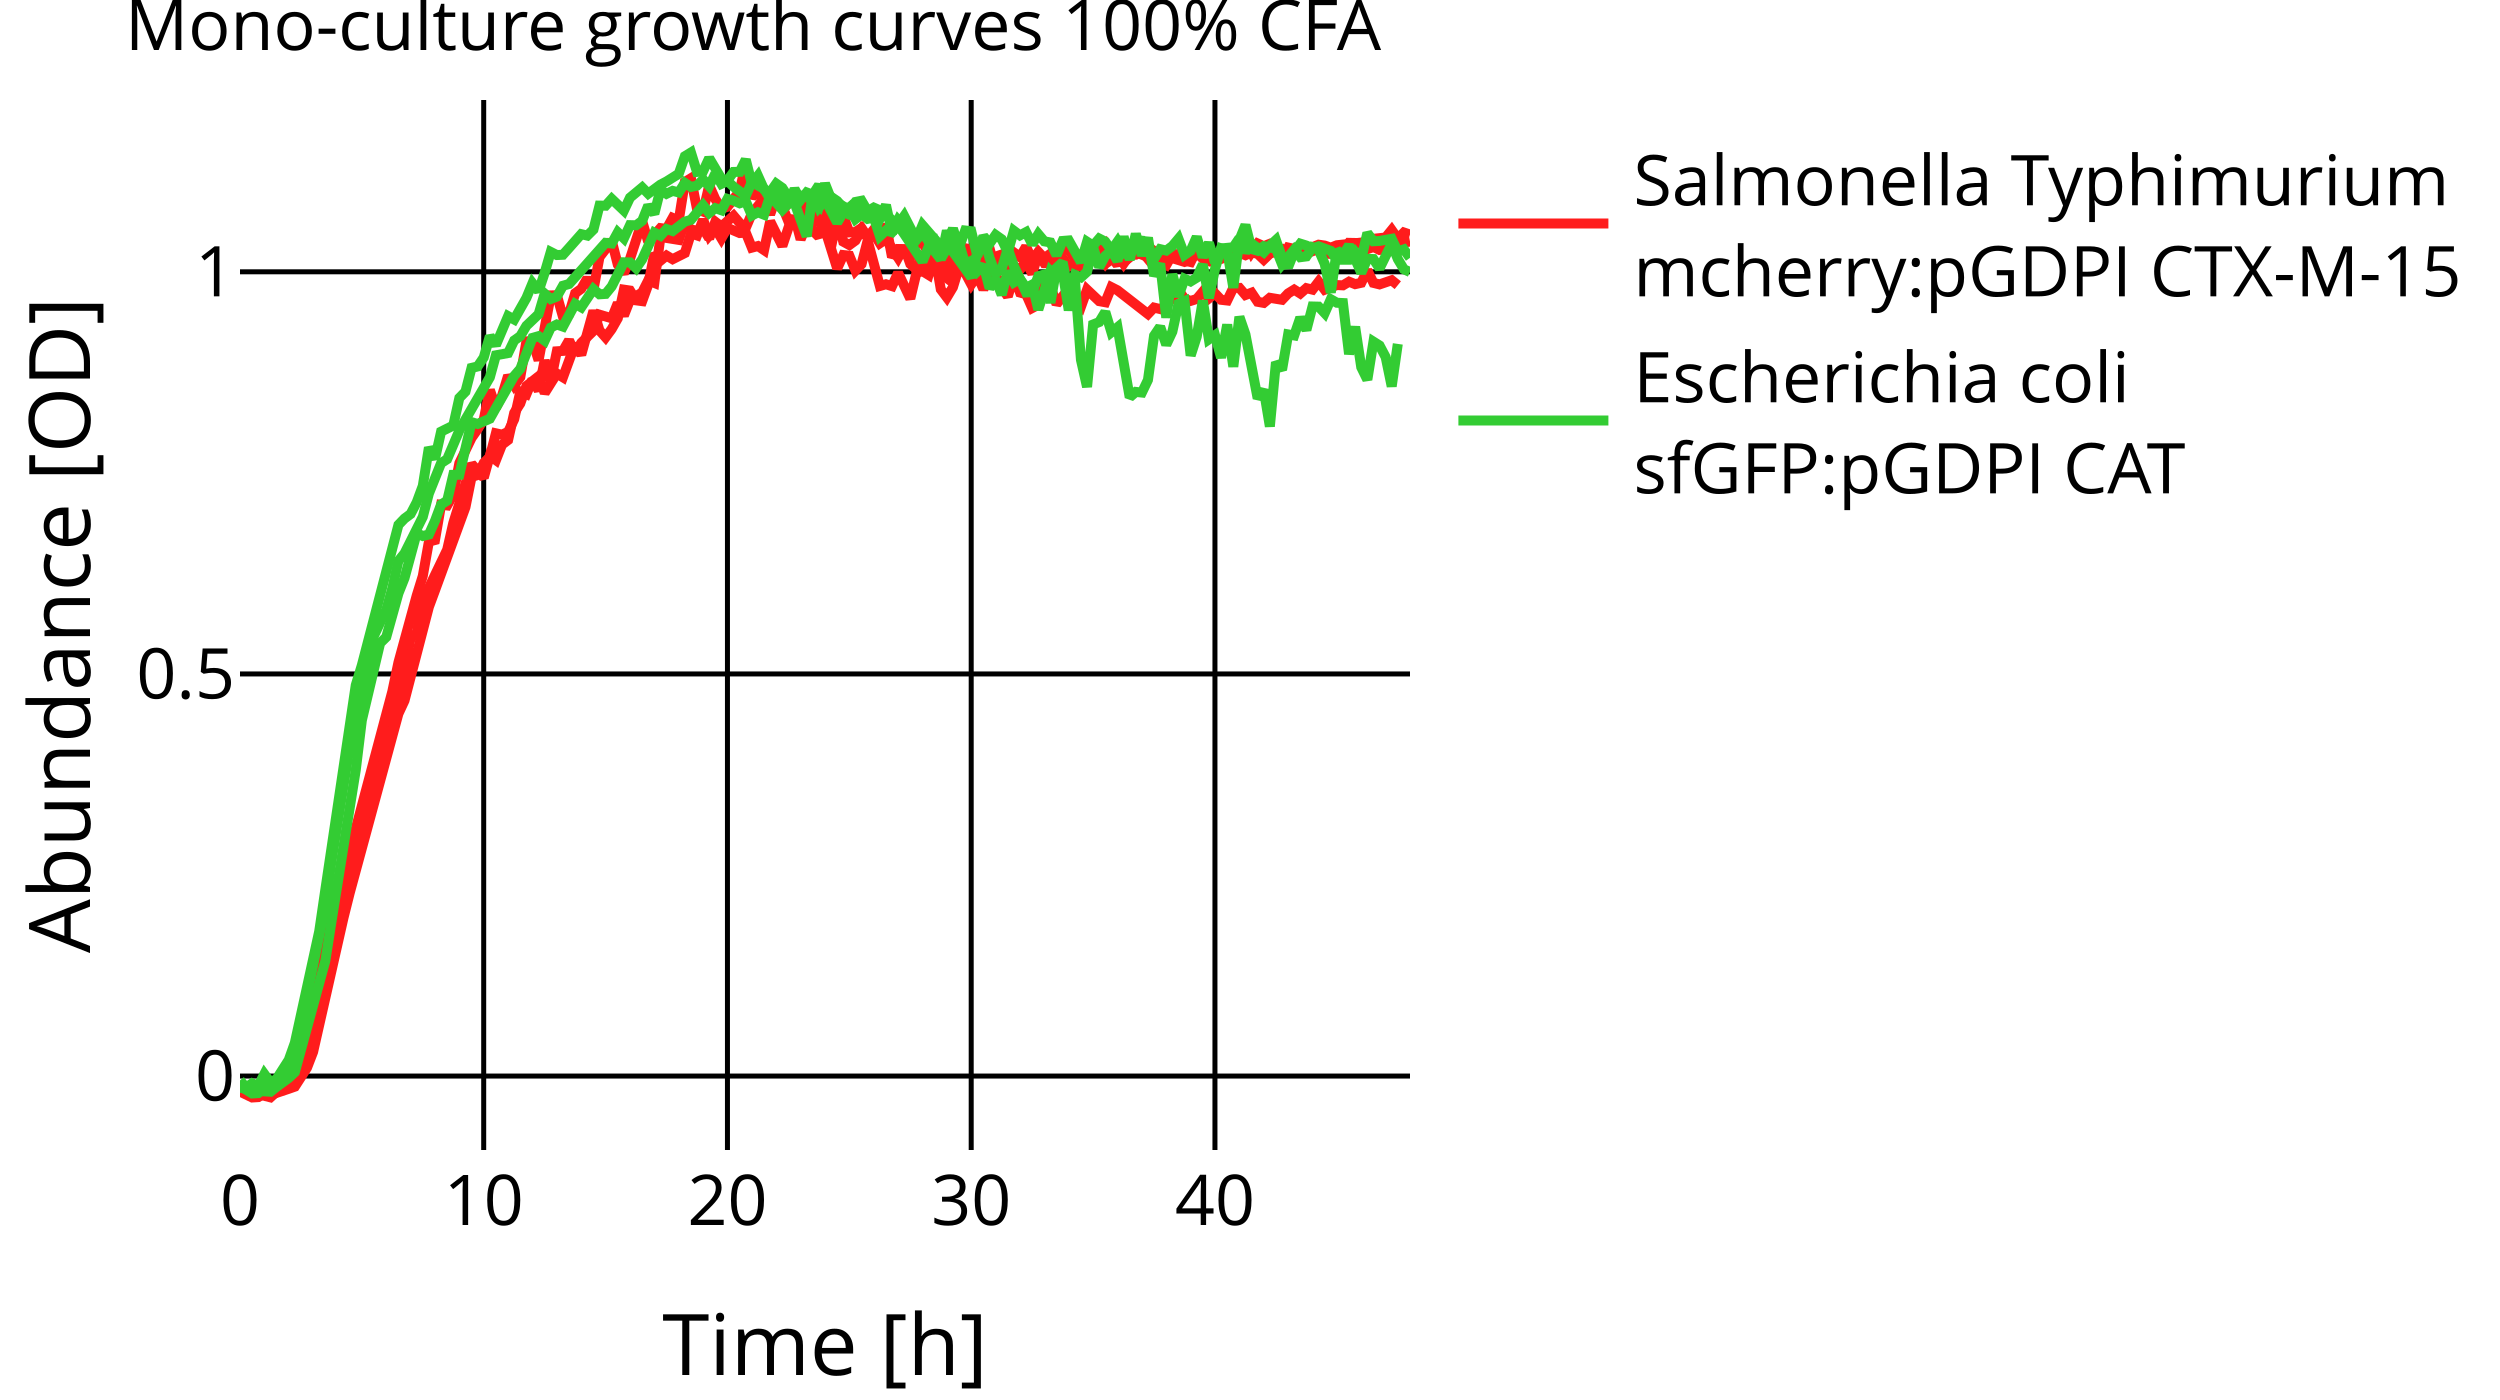
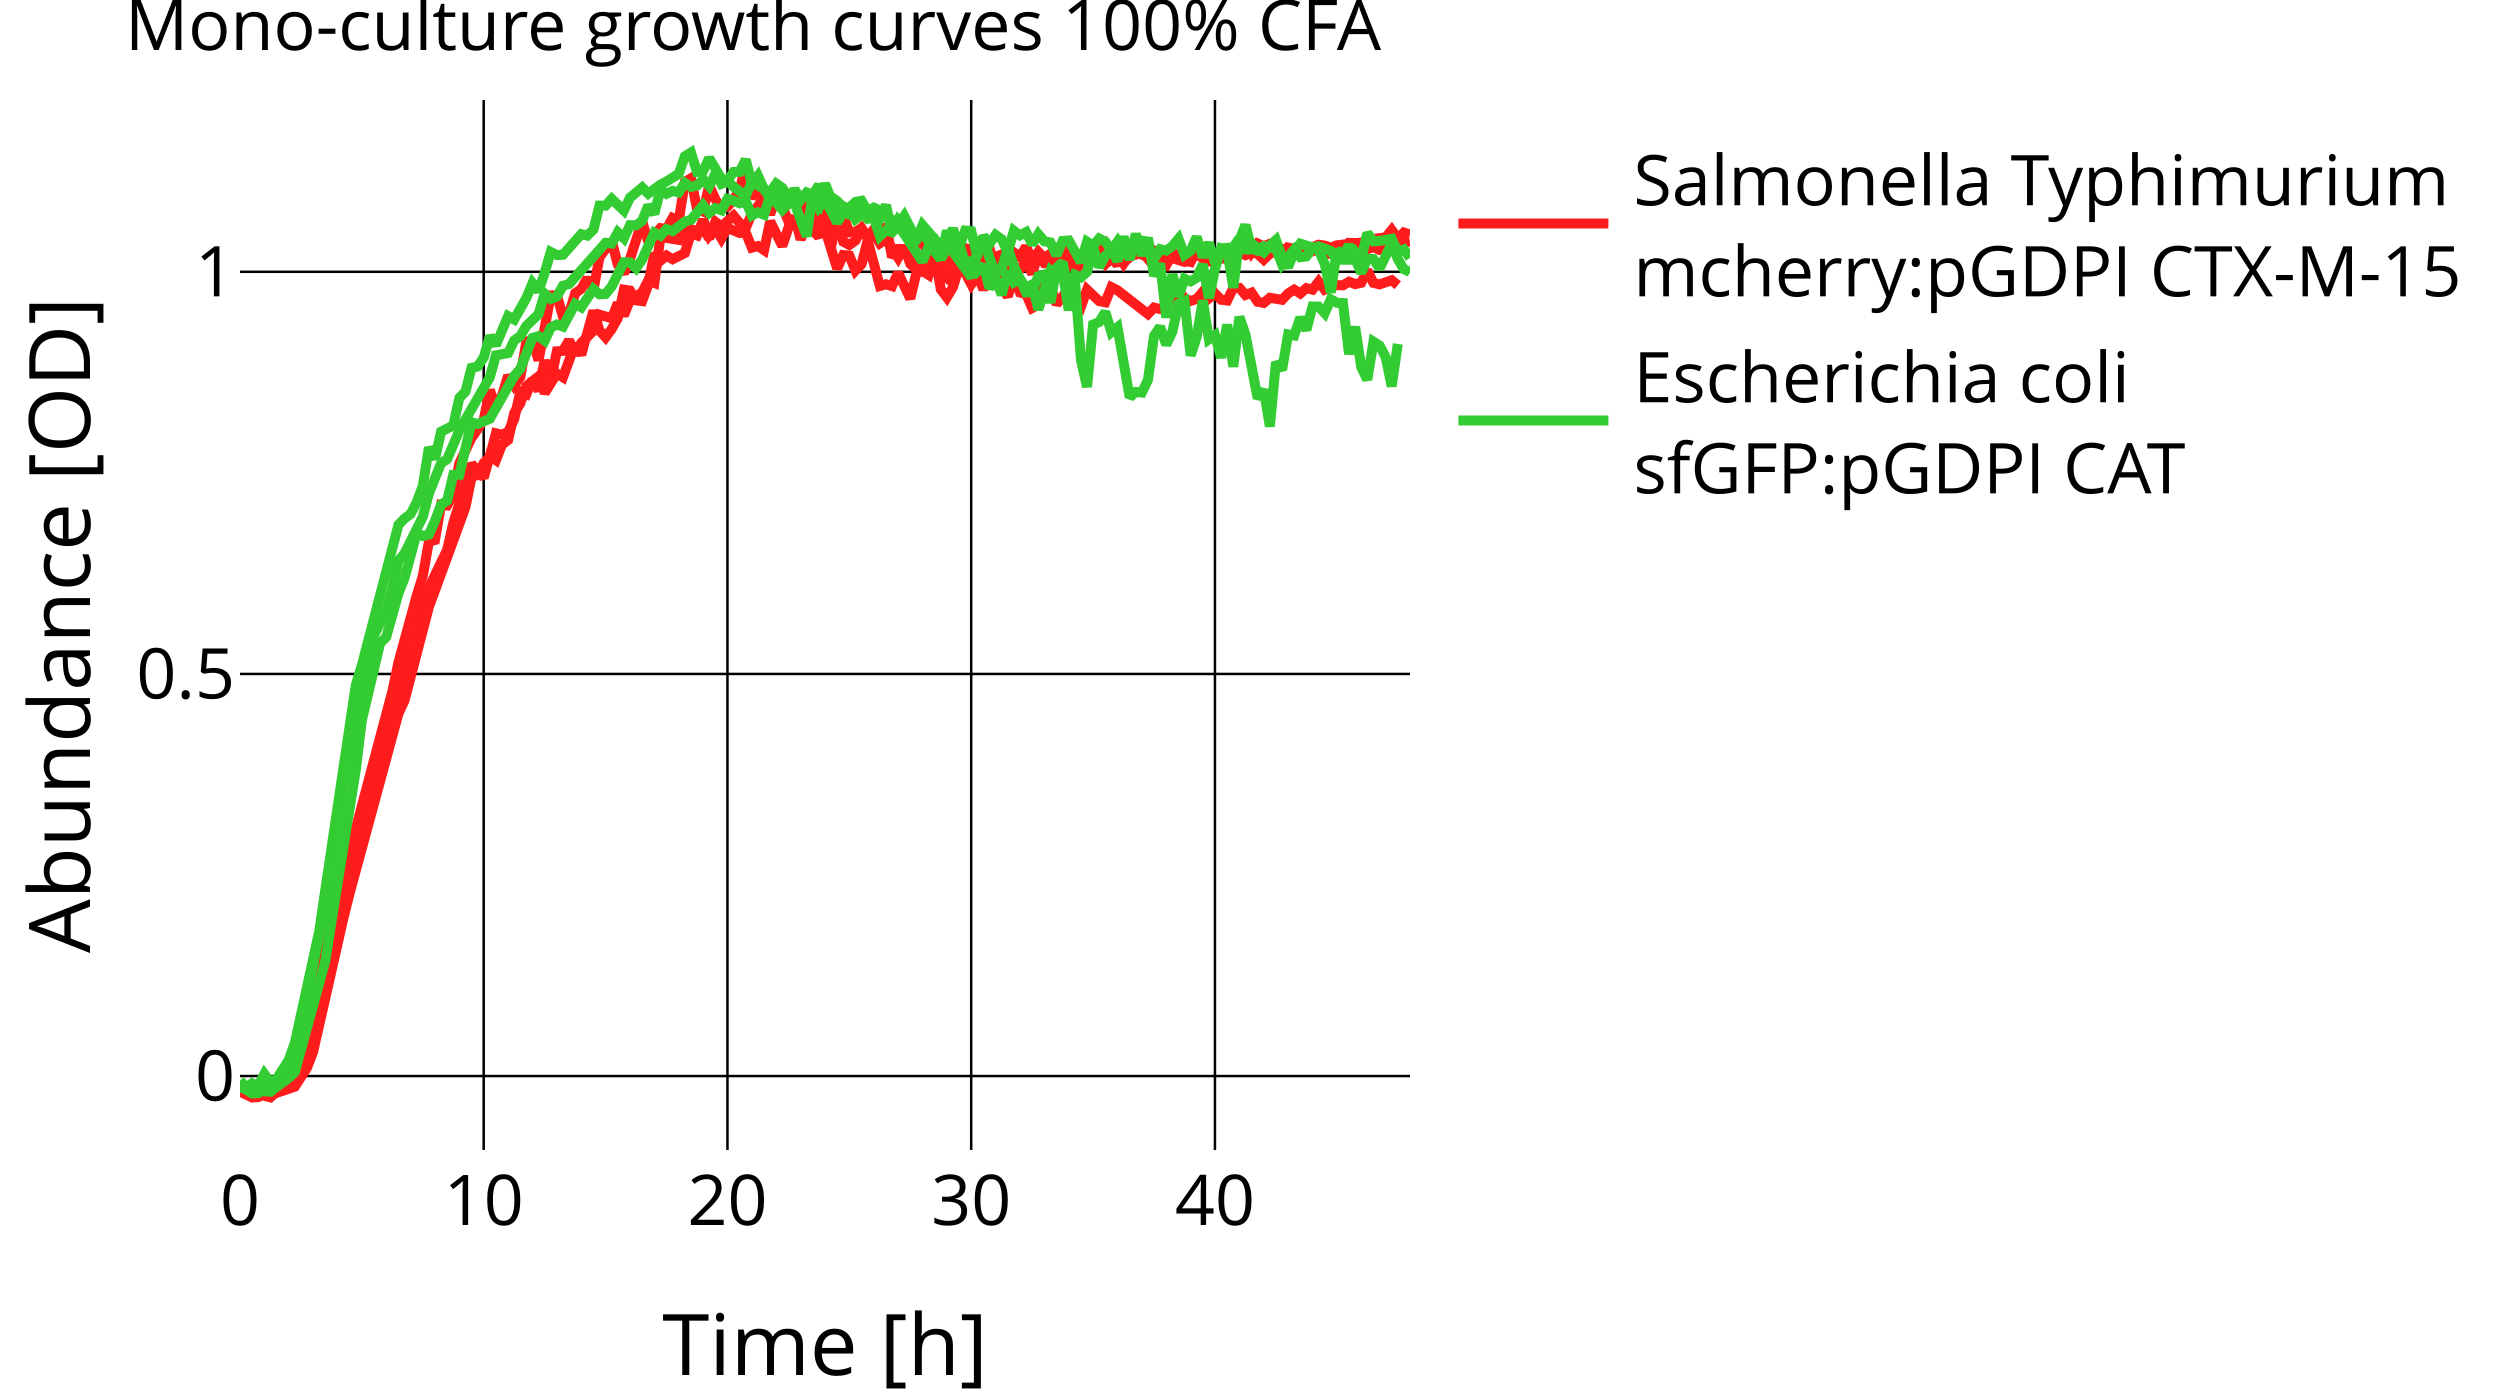
<svg xmlns="http://www.w3.org/2000/svg" class="main-svg" width="500" height="280" style="" viewBox="0 0 500 280">
  <rect x="0" y="0" width="500" height="280" style="fill: rgb(255, 255, 255); fill-opacity: 1;" />
-   <defs id="defs-2a836a">
+   <defs id="defs-ea02b7">
    <g class="clips">
-       <clipPath id="clip2a836axyplot" class="plotclip">
+       <clipPath id="clipea02b7xyplot" class="plotclip">
        <rect width="234" height="210" />
      </clipPath>
-       <clipPath class="axesclip" id="clip2a836ax">
+       <clipPath class="axesclip" id="clipea02b7x">
        <rect x="48" y="0" width="234" height="280" />
      </clipPath>
-       <clipPath class="axesclip" id="clip2a836ay">
+       <clipPath class="axesclip" id="clipea02b7y">
        <rect x="0" y="20" width="500" height="210" />
      </clipPath>
-       <clipPath class="axesclip" id="clip2a836axy">
+       <clipPath class="axesclip" id="clipea02b7xy">
        <rect x="48" y="20" width="234" height="210" />
      </clipPath>
    </g>
    <g class="gradients" />
    <g class="patterns" />
  </defs>
  <g class="bglayer" />
  <g class="layer-below">
    <g class="imagelayer" />
    <g class="shapelayer" />
  </g>
  <g class="cartesianlayer">
    <g class="subplot xy">
      <g class="layer-subplot">
        <g class="shapelayer" />
        <g class="imagelayer" />
      </g>
      <g class="minor-gridlayer">
        <g class="x" />
        <g class="y" />
      </g>
      <g class="gridlayer">
        <g class="x">
-           <path class="xgrid crisp" transform="translate(96.74,0)" d="M0,20v210" style="stroke: rgb(0, 0, 0); stroke-opacity: 1; stroke-width: 1px;" />
-           <path class="xgrid crisp" transform="translate(145.49,0)" d="M0,20v210" style="stroke: rgb(0, 0, 0); stroke-opacity: 1; stroke-width: 1px;" />
-           <path class="xgrid crisp" transform="translate(194.24,0)" d="M0,20v210" style="stroke: rgb(0, 0, 0); stroke-opacity: 1; stroke-width: 1px;" />
-           <path class="xgrid crisp" transform="translate(242.99,0)" d="M0,20v210" style="stroke: rgb(0, 0, 0); stroke-opacity: 1; stroke-width: 1px;" />
+           <path class="xgrid crisp" transform="translate(96.74,0)" d="M0,20v210" style="stroke: rgb(0, 0, 0); stroke-opacity: 1; stroke-width: 0.5px;" />
+           <path class="xgrid crisp" transform="translate(145.49,0)" d="M0,20v210" style="stroke: rgb(0, 0, 0); stroke-opacity: 1; stroke-width: 0.5px;" />
+           <path class="xgrid crisp" transform="translate(194.24,0)" d="M0,20v210" style="stroke: rgb(0, 0, 0); stroke-opacity: 1; stroke-width: 0.5px;" />
+           <path class="xgrid crisp" transform="translate(242.99,0)" d="M0,20v210" style="stroke: rgb(0, 0, 0); stroke-opacity: 1; stroke-width: 0.5px;" />
        </g>
        <g class="y">
-           <path class="ygrid crisp" transform="translate(0,134.79)" d="M48,0h234" style="stroke: rgb(0, 0, 0); stroke-opacity: 1; stroke-width: 1px;" />
-           <path class="ygrid crisp" transform="translate(0,54.36)" d="M48,0h234" style="stroke: rgb(0, 0, 0); stroke-opacity: 1; stroke-width: 1px;" />
+           <path class="ygrid crisp" transform="translate(0,134.79)" d="M48,0h234" style="stroke: rgb(0, 0, 0); stroke-opacity: 1; stroke-width: 0.5px;" />
+           <path class="ygrid crisp" transform="translate(0,54.36)" d="M48,0h234" style="stroke: rgb(0, 0, 0); stroke-opacity: 1; stroke-width: 0.5px;" />
        </g>
      </g>
      <g class="zerolinelayer">
-         <path class="yzl zl crisp" transform="translate(0,215.21)" d="M48,0h234" style="stroke: rgb(0, 0, 0); stroke-opacity: 1; stroke-width: 1px;" />
+         <path class="yzl zl crisp" transform="translate(0,215.21)" d="M48,0h234" style="stroke: rgb(0, 0, 0); stroke-opacity: 1; stroke-width: 0.5px;" />
      </g>
      <g class="layer-between">
        <g class="shapelayer" />
        <g class="imagelayer" />
      </g>
      <path class="xlines-below" />
      <path class="ylines-below" />
      <g class="overlines-below" />
      <g class="xaxislayer-below" />
      <g class="yaxislayer-below" />
      <g class="overaxes-below" />
      <g class="overplot">
-         <g class="xy" transform="translate(48,20)" clip-path="url(#clip2a836axyplot)">
+         <g class="xy" transform="translate(48,20)" clip-path="url(#clipea02b7xyplot)">
          <g class="scatterlayer mlayer">
-             <g class="trace scatter tracedf623e" style="stroke-miterlimit: 2; opacity: 1;">
+             <g class="trace scatter trace2e40e4" style="stroke-miterlimit: 2; opacity: 1;">
              <g class="fills" />
              <g class="errorbars" />
              <g class="lines">
                <path class="js-line" d="M0,198.32L2.43,199.5L3.65,199.42L4.87,198.67L6.09,198.99L9.75,197.76L10.97,197.33L13.4,193.55L14.62,190.39L20.72,163.47L21.93,158.64L31.68,122.75L32.9,120.12L37.78,101.38L39,98.08L45.09,81.44L46.31,75.4L47.53,75L48.75,72.59L49.97,71.38L51.18,66.66L52.4,66.93L53.62,66.37L54.84,63.85L56.06,58.33L57.28,58.84L58.5,55.91L59.72,58.11L60.93,52.08L62.15,56.21L63.37,50.26L64.59,50.18L65.81,48.06L67.03,50.79L68.25,48.57L70.68,46.18L71.9,42.94L74.34,43.66L75.56,40.63L76.78,43.1L78,39.99L80.43,38.49L81.65,36.08L82.87,36.58L84.09,27.39L87.75,27.98L88.97,24.47L90.19,25.91L91.4,26.13L92.62,25.7L93.84,27.68L95.06,24.36L96.28,25.3L98.72,23.15L99.94,24.6L101.15,25.59L102.37,22.7L104.81,19.7L106.03,22.86L107.25,19.45L108.47,19.8L109.69,20.63L110.9,19.13L112.12,23.1L113.34,20.82L114.56,18.81L115.78,23.74L117,23.82L118.22,21.46L119.44,23.26L120.65,23.15L121.87,26.48L123.09,26.4L124.31,25.59L125.53,27.44L126.75,25.91L127.97,28.06L129.19,24.87L130.4,31.41L131.62,29.8L132.84,29.83L134.06,31.6L135.28,28.62L136.5,28.52L137.72,30.55L140.15,33.31L141.37,27.09L143.81,33.07L145.03,32.13L146.25,34.17L147.47,31.81L148.69,28.01L149.9,29.64L151.12,34.09L152.34,31.95L153.56,30.71L154.78,33.21L156,33.93L157.22,32.38L158.44,34.73L159.66,30.74L160.87,32.64L162.09,32.67L163.31,32.62L164.53,31.63L165.75,33.31L166.97,32.86L169.41,32.59L170.62,29.75L173.06,32.78L174.28,31.38L175.5,32.99L176.72,29.59L177.94,31.46L179.16,30.47L180.37,30.93L181.59,29.32L185.25,31.95L186.47,31.63L188.91,32.38L190.12,31.95L191.34,30.55L192.56,31.76L193.78,32.21L195,30.93L196.22,30.63L197.44,31.36L198.66,31.28L199.87,29.94L201.09,27.9L202.31,30.45L203.53,28.7L204.75,29.24L205.97,28.76L207.19,29.27L208.41,31.57L209.62,29.51L210.84,29.78L212.06,31.12L215.72,29.8L216.94,30.69L218.16,30.79L219.37,29.88L220.59,30.55L221.81,28.57L224.25,28.62L225.47,29.83L226.69,29.4L227.91,29.99L229.12,29.86L230.34,28.57L231.56,27.47L232.78,28.54L234,28.3" style="vector-effect: none; fill: none; stroke: rgb(255, 28, 28); stroke-opacity: 1; stroke-width: 2px; opacity: 1;" />
              </g>
              <g class="points" />
              <g class="text" />
            </g>
-             <g class="trace scatter trace1819c2" style="stroke-miterlimit: 2; opacity: 1;">
+             <g class="trace scatter trace94849d" style="stroke-miterlimit: 2; opacity: 1;">
              <g class="fills" />
              <g class="errorbars" />
              <g class="lines">
                <path class="js-line" d="M0,197.86L2.44,198.78L3.65,198.86L6.09,199.47L7.31,198.35L8.53,197.03L9.75,197.19L10.97,196.52L12.19,193.63L14.62,186.95L15.84,179.88L18.28,168.59L19.5,166.61L20.72,159.53L21.94,157.04L24.37,144.81L25.59,140.95L30.47,124.44L31.69,117.49L32.9,113.95L34.12,107.6L35.34,106.58L36.56,100.07L41.44,89.93L42.65,84.63L46.31,72.8L47.53,74.12L48.75,75.54L49.97,71.14L51.19,72.03L52.41,68.92L53.62,68L54.84,62.59L56.06,60.69L57.28,57.2L59.72,55.27L60.94,58.59L63.37,54.71L64.59,55.46L67.03,48.81L68.25,50.95L70.69,42.16L71.9,46.1L73.12,47.47L74.34,45.81L75.56,43.66L76.78,37.93L78,38.11L79.22,40.07L80.44,40.23L81.65,36.91L82.87,30.71L84.09,32.13L85.31,31.12L86.53,31.84L88.97,30.61L90.19,26.69L91.41,27.09L92.62,23.96L93.84,27.09L95.06,25.65L96.28,27.68L97.5,25.57L99.94,26.61L101.16,26.53L102.37,29.53L103.59,29.21L104.81,30.02L106.03,24.28L108.47,29.19L109.69,25.54L110.91,23.29L112.12,27.87L113.34,24.92L114.56,24.57L115.78,20.9L117,25.86L119.44,33.69L120.66,31.01L121.87,31.14L123.09,34.12L124.31,32.83L125.53,28.11L127.97,37.2L129.19,36.85L130.41,37.23L131.62,34.57L134.06,39.72L135.28,34.6L136.5,34.23L137.72,34.98L138.94,30.74L140.16,37.87L141.37,39.48L142.59,37.44L143.81,33.42L145.03,34.55L146.25,36.85L147.47,35.06L148.69,37.84L149.91,35.22L151.12,34.84L152.34,37.5L153.56,39.27L154.78,35.19L156,38.51L157.22,38.84L158.44,41.6L159.66,40.95L160.87,35.73L162.09,37.31L163.31,40.82L164.53,39.27L165.75,40.28L166.97,40.26L168.19,41.36L169.41,37.93L171.84,40.23L173.06,40.45L174.28,37.44L175.5,38.06L181.59,42.8L182.81,41.52L184.03,41.81L185.25,41.06L187.69,38.03L188.91,39.75L190.13,40.18L191.34,39.8L192.56,38.35L193.78,39.67L195,38.68L196.22,39.96L197.44,40.1L198.66,37.58L199.88,37.58L201.09,39L202.31,38.54L203.53,40.36L204.75,40.58L205.97,39.56L208.41,39.96L209.63,38.68L210.84,37.93L212.06,38.7L213.28,37.63L214.5,37.93L215.72,36.34L216.94,37.95L219.38,37.01L220.59,37.07L221.81,36.34L223.03,36.83L224.25,36.56L225.47,34.06L226.69,36.58L227.91,36.88L230.34,36.05L231.56,37.04" style="vector-effect: none; fill: none; stroke: rgb(255, 28, 28); stroke-opacity: 1; stroke-width: 2px; opacity: 1;" />
              </g>
              <g class="points" />
              <g class="text" />
            </g>
-             <g class="trace scatter trace39a547" style="stroke-miterlimit: 2; opacity: 1;">
+             <g class="trace scatter trace8e8524" style="stroke-miterlimit: 2; opacity: 1;">
              <g class="fills" />
              <g class="errorbars" />
              <g class="lines">
                <path class="js-line" d="M0,196.87L1.22,198.16L2.43,197.46L3.65,198.16L4.87,195.93L6.09,197.78L7.31,197.41L10.97,194.03L12.19,191.83L14.62,182.1L15.84,173.2L30.47,118.27L31.69,112.48L35.34,99.13L36.56,95.19L37.78,88.33L39,88L40.22,80.95L41.44,81.09L42.65,78.94L43.87,72.62L46.31,67.58L47.53,65.83L48.75,63.88L49.97,58L51.18,61.54L52.4,59.16L53.62,55.14L54.84,57.09L56.06,55.43L57.28,48.27L58.5,48.22L59.72,52.05L62.15,39.08L63.37,39.05L64.59,43.34L65.81,42.78L67.03,38.65L68.25,37.76L69.47,35.65L70.69,37.98L71.9,31.41L73.12,29.83L74.34,28.14L75.56,32.94L76.78,34.65L78,31.76L80.44,24.25L81.65,28.38L84.09,25.62L85.31,25.78L86.53,23.58L87.75,24.09L88.97,16.4L90.19,15.65L91.4,21.79L92.62,22.3L93.84,17.09L95.06,19.83L96.28,21.71L97.5,21.36L99.94,18.22L101.15,12.73L102.37,19.64L103.59,17.42L104.81,20.61L106.03,21.68L107.25,20.42L108.47,21.28L109.69,24.31L110.9,24.28L113.34,25.08L114.56,26.13L115.78,27.36L117,22.51L118.22,29.37L119.44,23.5L120.65,28.33L121.87,29L123.09,28.11L124.31,25.94L125.53,27.55L126.75,26.67L127.97,28.65L129.19,27.82L131.62,31.54L132.84,29.32L134.06,32.8L135.28,33.9L136.5,30.5L137.72,33.34L138.94,31.76L140.15,34.71L141.37,35.62L142.59,29.91L143.81,33.98L145.03,29.64L146.25,29.94L147.47,34.76L148.69,29.8L149.91,33.07L151.12,31.33L152.34,30.9L153.56,35.57L154.78,30.5L156,31.41L157.22,29.32L158.44,32.05L159.66,30.37L160.87,31.65L162.09,30.74L163.31,31.84L164.53,29.64L165.75,30.02L166.97,31.81L168.19,33.72L169.41,31.25L170.62,31.22L171.84,30.28L173.06,28.97L174.28,31.84L175.5,30.9L176.72,32.72L177.94,30.95L179.16,30.93L180.37,30.23L181.59,31.76L182.81,33.26L184.03,32.4L185.25,33.02L186.47,30.82L187.69,30.82L188.91,32.11L190.12,32.4L191.34,29.96L192.56,31.57L193.78,30.82L195,32.05L196.22,31.79L197.44,31.25L198.66,31.71L199.87,30.55L201.09,31.04L202.31,30.47L203.53,30.77L204.75,31.92L205.97,30.74L208.41,29.88L209.62,31.17L212.06,29.53L213.28,29.91L215.72,28.94L216.94,29.11L218.16,29.53L219.37,29.05L225.47,28.38L226.69,27.76L229.12,27.5L230.34,26L231.56,27.74L232.78,26.5L234,26.91" style="vector-effect: none; fill: none; stroke: rgb(255, 28, 28); stroke-opacity: 1; stroke-width: 2px; opacity: 1;" />
              </g>
              <g class="points" />
              <g class="text" />
            </g>
-             <g class="trace scatter tracea7f03a" style="stroke-miterlimit: 2; opacity: 1;">
+             <g class="trace scatter trace7e0166" style="stroke-miterlimit: 2; opacity: 1;">
              <g class="fills" />
              <g class="errorbars" />
              <g class="lines">
                <path class="js-line" d="M0,197.19L2.43,198.7L3.65,198.62L4.87,197.54L6.09,197.7L8.53,196.15L9.75,193.74L10.97,190.73L12.18,184.94L17.06,161.19L18.28,152.32L23.15,121.78L24.37,117.22L26.81,107.12L28.03,104.52L29.25,101.97L30.47,97.63L31.68,92.19L32.9,90.68L36.56,83.37L37.78,78.7L40.22,72.62L41.43,71.84L43.87,66.1L45.09,63.9L49.97,55.46L51.18,51.06L53.62,50.61L54.84,48.09L56.06,47.23L57.28,45.16L59.72,42.83L60.93,38.73L62.15,39.8L63.37,39.32L64.59,37.15L65.81,36.8L73.12,28.57L74.34,28.7L75.56,26.48L76.78,27.66L78,25.03L79.22,25.06L80.43,24.17L81.65,21.12L82.87,22.75L84.09,17.9L85.31,18.76L86.53,18.17L87.75,18.49L88.97,16.59L90.19,17.39L91.4,17.12L92.62,15.89L93.84,17.23L95.06,14.71L96.28,16.77L97.5,16.21L98.72,17.36L101.15,19.16L102.37,16.42L104.81,17.77L106.03,19.8L107.25,18.49L108.47,21.25L109.69,19.35L110.9,20.58L113.34,27.26L114.56,18.65L115.78,21.49L117,20.12L118.22,19.37L119.44,20.2L121.87,22.94L123.09,23.34L124.31,21.41L125.53,23.26L126.75,22.54L127.97,23.72L129.19,21.01L130.4,26.59L131.62,24.01L132.84,25.33L135.28,27.98L136.5,26.42L138.94,30.28L140.15,31.87L141.37,26.13L142.59,30.34L146.25,35.46L147.47,30.53L148.69,27.52L149.9,31.57L151.12,34.73L152.34,33.72L153.56,29.75L154.78,33.21L157.22,38.49L158.44,38.43L159.66,35.24L160.87,34.9L162.09,40.55L163.31,33.58L164.53,32.43L165.75,38.62L166.97,34.95L168.19,35.46L169.41,34.36L170.62,29.43L171.84,33.39L173.06,31.17L174.28,30.1L175.5,32.19L176.72,27.34L177.94,31.95L179.16,26.77L180.37,31.09L181.59,27.55L182.81,35.16L184.03,32.72L185.25,43.53L186.47,34.84L187.69,39.29L188.91,35.75L190.12,36.29L191.34,35.54L192.56,32.89L193.78,39.61L195,33.82L196.22,29.67L197.44,30.07L198.66,37.55L199.87,28.01L201.09,25L202.31,29.8L203.53,30.15L204.75,29.24L207.19,29.75L208.41,32.86L210.84,29.94L212.06,31.44L213.28,31.28L214.5,29.48L215.72,29.96L216.94,32.78L218.16,38.51L219.37,30.04L220.59,31.04L221.81,29.05L224.25,34.57L225.47,31.76L226.69,31.81L227.91,33.69L230.34,28.73L231.56,31.81L232.78,33.85L234,34.41" style="vector-effect: none; fill: none; stroke: rgb(51, 204, 51); stroke-opacity: 1; stroke-width: 2px; opacity: 1;" />
              </g>
              <g class="points" />
              <g class="text" />
            </g>
-             <g class="trace scatter trace313229" style="stroke-miterlimit: 2; opacity: 1;">
+             <g class="trace scatter traced0bdc3" style="stroke-miterlimit: 2; opacity: 1;">
              <g class="fills" />
              <g class="errorbars" />
              <g class="lines">
                <path class="js-line" d="M0,197.54L3.65,198.21L4.87,198.27L6.09,198.35L7.31,197.38L9.75,195.59L10.97,194.43L17.06,172.21L18.28,164.41L23.15,134.03L24.37,124.06L28.03,108.62L29.25,107.41L31.69,98.67L32.9,95.62L35.34,86.64L36.56,87.2L37.78,86.9L39,84.17L40.22,80.9L41.44,80.12L42.65,74.97L43.87,74.95L46.31,64.44L47.53,64.79L49.97,63.74L51.19,61.57L54.84,55.19L56.06,53.77L58.5,47.58L59.72,47.23L60.94,48.14L62.15,45.51L63.37,44.9L64.59,45.32L67.03,40.77L68.25,41.46L70.69,37.82L71.9,38.86L73.12,38.78L74.34,37.28L76.78,32.46L78,32.48L79.22,33.64L80.44,31.87L82.87,26.53L84.09,27.15L85.31,25.81L86.53,26.21L88.97,24.33L90.19,23.96L92.62,21.06L93.84,22.59L95.06,21.63L96.28,22.05L97.5,19.78L98.72,20.12L99.94,20.66L101.16,20.26L102.37,23.1L103.59,22.46L104.81,22.94L106.03,19.13L108.47,21.95L109.69,20.71L110.91,17.82L112.12,19.99L113.34,18.49L114.56,18.94L115.78,17.04L117,19.91L119.44,24.52L120.66,22.48L121.87,21.49L123.09,23.82L124.31,22.86L125.53,23.77L126.75,23.48L127.97,27.23L129.19,26.08L130.41,26.45L131.62,25.08L132.84,26.8L136.5,32.3L137.72,29.35L138.94,28.33L140.16,31.76L141.37,29.67L142.59,30.2L143.81,28.6L145.03,32.78L146.25,32.19L147.47,34.25L148.69,33.02L149.91,37.63L151.12,35.81L152.34,38.94L153.56,34.28L154.78,36.48L156,35.78L157.22,37.55L158.44,36.93L159.66,41.92L162.09,34.25L163.31,35.51L164.53,34.44L165.75,42.05L166.97,35.75L168.19,51.97L169.41,57.39L170.62,44.9L171.84,44.41L173.06,42.38L174.28,46.45L175.5,45.46L177.94,59.45L179.16,58.38L180.38,58.51L181.59,55.99L182.81,47.15L184.03,45.35L185.25,48.94L186.47,46.34L187.69,40.77L188.91,40.23L190.13,51.11L191.34,47.36L192.56,40.12L193.78,47.87L195,47.04L196.22,51.54L197.44,44.92L198.66,53.34L199.88,43.37L201.09,46.88L203.53,59.67L204.75,57.95L205.97,65.3L207.19,52.46L208.41,53.96L209.63,46.88L210.84,47.09L212.06,43.53L213.28,45.99L214.5,41.3L215.72,41.33L216.94,42.62L218.16,39.86L219.38,40.55L220.59,40.61L221.81,50.82L223.03,45.35L224.25,53.45L225.47,55.94L226.69,48.33L227.91,49.1L229.13,51.41L230.34,57.28L231.56,48.78" style="vector-effect: none; fill: none; stroke: rgb(51, 204, 51); stroke-opacity: 1; stroke-width: 2px; opacity: 1;" />
              </g>
              <g class="points" />
              <g class="text" />
            </g>
-             <g class="trace scatter tracee23a3a" style="stroke-miterlimit: 2; opacity: 1;">
+             <g class="trace scatter traceddb428" style="stroke-miterlimit: 2; opacity: 1;">
              <g class="fills" />
              <g class="errorbars" />
              <g class="lines">
                <path class="js-line" d="M0,196.07L1.22,197.52L2.43,196.66L3.65,197.19L4.87,194.81L6.09,196.5L7.31,195.8L9.75,191.99L10.97,188.56L15.84,166.28L17.06,157.97L23.15,117.04L24.37,113.04L31.69,84.97L32.9,83.71L34.12,82.8L35.34,80.47L36.56,77.17L37.78,69.51L39,71.76L40.22,66.32L42.65,65.11L43.87,59.59L45.09,58.33L46.31,53.58L47.53,53.29L48.75,51.49L49.97,47.23L51.18,49L53.62,43.23L54.84,43.9L57.28,39.59L58.5,36.64L59.72,38.22L60.93,34.57L62.15,30.39L63.37,31.01L64.59,30.95L65.81,29.59L68.25,26.83L69.47,27.12L70.69,25.91L71.9,21.12L73.12,21.14L74.34,19.78L76.78,22.11L78,19.53L80.44,17.5L81.65,18.73L84.09,16.93L85.31,16.29L87.75,14.76L88.97,11.25L90.19,10.5L91.4,14.39L92.62,14.25L93.84,11.63L96.28,15.75L97.5,16.05L98.72,14.39L99.94,14.36L101.15,11.92L102.37,16.75L103.59,15.16L104.81,17.87L106.03,18.46L107.25,16.72L108.47,17.58L109.69,19.48L112.12,19.13L113.34,19.29L115.78,21.25L117,16.72L119.44,22.86L120.65,21.25L121.87,21.92L123.09,20.39L124.31,20.15L125.53,22.24L126.75,21.52L127.97,22.05L131.62,24.95L132.84,23.21L135.28,27.95L136.5,25.03L140.15,29.24L141.37,28.7L142.59,25.73L143.81,29.48L145.03,26.1L146.25,26.24L147.47,31.22L148.69,27.23L149.91,28.73L151.12,26.99L152.34,27.85L153.56,30.42L154.78,26.16L156,27.07L157.22,26.42L158.44,28.84L159.66,26.83L160.87,28.27L162.09,28.49L163.31,31.04L164.53,28.19L165.75,28.09L168.19,32.43L169.41,28.35L170.62,29.13L171.84,27.71L173.06,28.33L174.28,30.07L175.5,28.33L176.72,30.63L177.94,29.99L179.16,28.03L180.37,28.14L181.59,30.15L182.81,31.81L184.03,29.83L185.25,30.12L186.47,29.21L187.69,27.76L188.91,30.98L190.12,30.15L191.34,27.39L192.56,31.41L193.78,28.57L195,32.54L196.22,29.69L198.66,29.45L199.87,27.66L201.09,30.39L202.31,28.7L204.75,30.47L205.97,29.13L207.19,28.01L208.41,31.49L209.62,33.42L210.84,30.37L212.06,28.73L213.28,29.11L214.5,29.67L215.72,29.27L218.16,30.18L219.37,31.95L221.81,31.95L223.03,30.37L224.25,31.81L225.47,26.61L226.69,28.25L227.91,28.19L230.34,27.76L231.56,30.31L232.78,29.88L234,31.57" style="vector-effect: none; fill: none; stroke: rgb(51, 204, 51); stroke-opacity: 1; stroke-width: 2px; opacity: 1;" />
              </g>
              <g class="points" />
              <g class="text" />
            </g>
          </g>
        </g>
      </g>
      <path class="xlines-above crisp" d="M0,0" style="fill: none;" />
      <path class="ylines-above crisp" d="M0,0" style="fill: none;" />
      <g class="overlines-above" />
      <g class="xaxislayer-above">
        <g class="xtick">
          <text text-anchor="middle" x="0" y="245" transform="translate(47.99,0)" style="font-family: 'Open Sans', verdana, arial, sans-serif; font-size: 14px; fill: rgb(0, 0, 0); fill-opacity: 1; white-space: pre; opacity: 1;">0</text>
        </g>
        <g class="xtick">
          <text text-anchor="middle" x="0" y="245" style="font-family: 'Open Sans', verdana, arial, sans-serif; font-size: 14px; fill: rgb(0, 0, 0); fill-opacity: 1; white-space: pre; opacity: 1;" transform="translate(96.74,0)">10</text>
        </g>
        <g class="xtick">
          <text text-anchor="middle" x="0" y="245" style="font-family: 'Open Sans', verdana, arial, sans-serif; font-size: 14px; fill: rgb(0, 0, 0); fill-opacity: 1; white-space: pre; opacity: 1;" transform="translate(145.49,0)">20</text>
        </g>
        <g class="xtick">
          <text text-anchor="middle" x="0" y="245" style="font-family: 'Open Sans', verdana, arial, sans-serif; font-size: 14px; fill: rgb(0, 0, 0); fill-opacity: 1; white-space: pre; opacity: 1;" transform="translate(194.24,0)">30</text>
        </g>
        <g class="xtick">
          <text text-anchor="middle" x="0" y="245" style="font-family: 'Open Sans', verdana, arial, sans-serif; font-size: 14px; fill: rgb(0, 0, 0); fill-opacity: 1; white-space: pre; opacity: 1;" transform="translate(242.99,0)">40</text>
        </g>
      </g>
      <g class="yaxislayer-above">
        <g class="ytick">
          <text text-anchor="end" x="47" y="4.9" transform="translate(0,215.21)" style="font-family: 'Open Sans', verdana, arial, sans-serif; font-size: 14px; fill: rgb(0, 0, 0); fill-opacity: 1; white-space: pre; opacity: 1;">0</text>
        </g>
        <g class="ytick">
          <text text-anchor="end" x="47" y="4.9" style="font-family: 'Open Sans', verdana, arial, sans-serif; font-size: 14px; fill: rgb(0, 0, 0); fill-opacity: 1; white-space: pre; opacity: 1;" transform="translate(0,134.79)">0.5</text>
        </g>
        <g class="ytick">
          <text text-anchor="end" x="47" y="4.9" style="font-family: 'Open Sans', verdana, arial, sans-serif; font-size: 14px; fill: rgb(0, 0, 0); fill-opacity: 1; white-space: pre; opacity: 1;" transform="translate(0,54.36)">1</text>
        </g>
      </g>
      <g class="overaxes-above" />
    </g>
  </g>
  <g class="polarlayer" />
  <g class="smithlayer" />
  <g class="ternarylayer" />
  <g class="geolayer" />
  <g class="funnelarealayer" />
  <g class="pielayer" />
  <g class="iciclelayer" />
  <g class="treemaplayer" />
  <g class="sunburstlayer" />
  <g class="glimages" />
-   <defs id="topdefs-2a836a">
+   <defs id="topdefs-ea02b7">
    <g class="clips" />
-     <clipPath id="legend2a836a">
+     <clipPath id="legendea02b7">
      <rect width="213" height="89" x="0" y="0" />
    </clipPath>
  </defs>
  <g class="layer-above">
    <g class="imagelayer" />
    <g class="shapelayer" />
  </g>
  <g class="infolayer">
    <g class="legend" pointer-events="all" transform="translate(286.68,20)">
      <rect class="bg" shape-rendering="crispEdges" width="213" height="89" x="0" y="0" style="stroke: rgb(68, 68, 68); stroke-opacity: 1; fill: rgb(255, 255, 255); fill-opacity: 1; stroke-width: 0px;" />
-       <g class="scrollbox" transform="" clip-path="url(#legend2a836a)">
+       <g class="scrollbox" transform="" clip-path="url(#legendea02b7)">
        <g class="groups">
          <g class="traces" transform="translate(0,24.7)" style="opacity: 1;">
            <text class="legendtext" text-anchor="start" x="40" y="-3.64" style="font-family: 'Open Sans', verdana, arial, sans-serif; font-size: 14px; fill: rgb(0, 0, 0); fill-opacity: 1; white-space: pre;">
              <tspan class="line" dy="0em" x="40" y="-3.64">Salmonella Typhimurium </tspan>
              <tspan class="line" dy="1.3em" x="40" y="-3.64">mcherry:pGDPI CTX-M-15</tspan>
            </text>
            <g class="layers" style="opacity: 1;">
              <g class="legendfill" />
              <g class="legendlines">
                <path class="js-line" d="M5,0h30" style="fill: none; stroke: rgb(255, 28, 28); stroke-opacity: 1; stroke-width: 2px;" />
              </g>
              <g class="legendsymbols">
                <g class="legendpoints" />
              </g>
            </g>
            <rect class="legendtoggle" x="0" y="-19.7" width="207.078" height="39.4" style="fill: rgb(0, 0, 0); fill-opacity: 0;" />
          </g>
          <g class="traces" transform="translate(0,64.1)" style="opacity: 1;">
            <text class="legendtext" text-anchor="start" x="40" y="-3.64" style="font-family: 'Open Sans', verdana, arial, sans-serif; font-size: 14px; fill: rgb(0, 0, 0); fill-opacity: 1; white-space: pre;">
              <tspan class="line" dy="0em" x="40" y="-3.64">Escherichia coli  </tspan>
              <tspan class="line" dy="1.3em" x="40" y="-3.64">sfGFP:pGDPI CAT</tspan>
            </text>
            <g class="layers" style="opacity: 1;">
              <g class="legendfill" />
              <g class="legendlines">
                <path class="js-line" d="M5,0h30" style="fill: none; stroke: rgb(51, 204, 51); stroke-opacity: 1; stroke-width: 2px;" />
              </g>
              <g class="legendsymbols">
                <g class="legendpoints" />
              </g>
            </g>
            <rect class="legendtoggle" x="0" y="-19.7" width="207.078" height="39.4" style="fill: rgb(0, 0, 0); fill-opacity: 0;" />
          </g>
        </g>
      </g>
      <rect class="scrollbar" rx="20" ry="3" width="0" height="0" x="0" y="0" style="fill: rgb(128, 139, 164); fill-opacity: 1;" />
    </g>
    <g class="g-gtitle">
      <text class="gtitle" x="25" y="10" text-anchor="start" dy="0em" style="opacity: 1; font-family: 'Open Sans', verdana, arial, sans-serif; font-size: 14px; fill: rgb(0, 0, 0); fill-opacity: 1; white-space: pre;">Mono-culture growth curves 100% CFA</text>
    </g>
    <g class="g-xtitle" transform="translate(0,-0.4)">
      <text class="xtitle" x="165" y="275.4" text-anchor="middle" style="opacity: 1; font-family: 'Open Sans', verdana, arial, sans-serif; font-size: 17px; fill: rgb(0, 0, 0); fill-opacity: 1; white-space: pre;">Time [h]</text>
    </g>
    <g class="g-ytitle" transform="translate(11.2002,0)">
      <text class="ytitle" transform="rotate(-90,6.8,125)" x="6.8" y="125" text-anchor="middle" style="opacity: 1; font-family: 'Open Sans', verdana, arial, sans-serif; font-size: 17px; fill: rgb(0, 0, 0); fill-opacity: 1; white-space: pre;">Abundance [OD]</text>
    </g>
  </g>
</svg>
